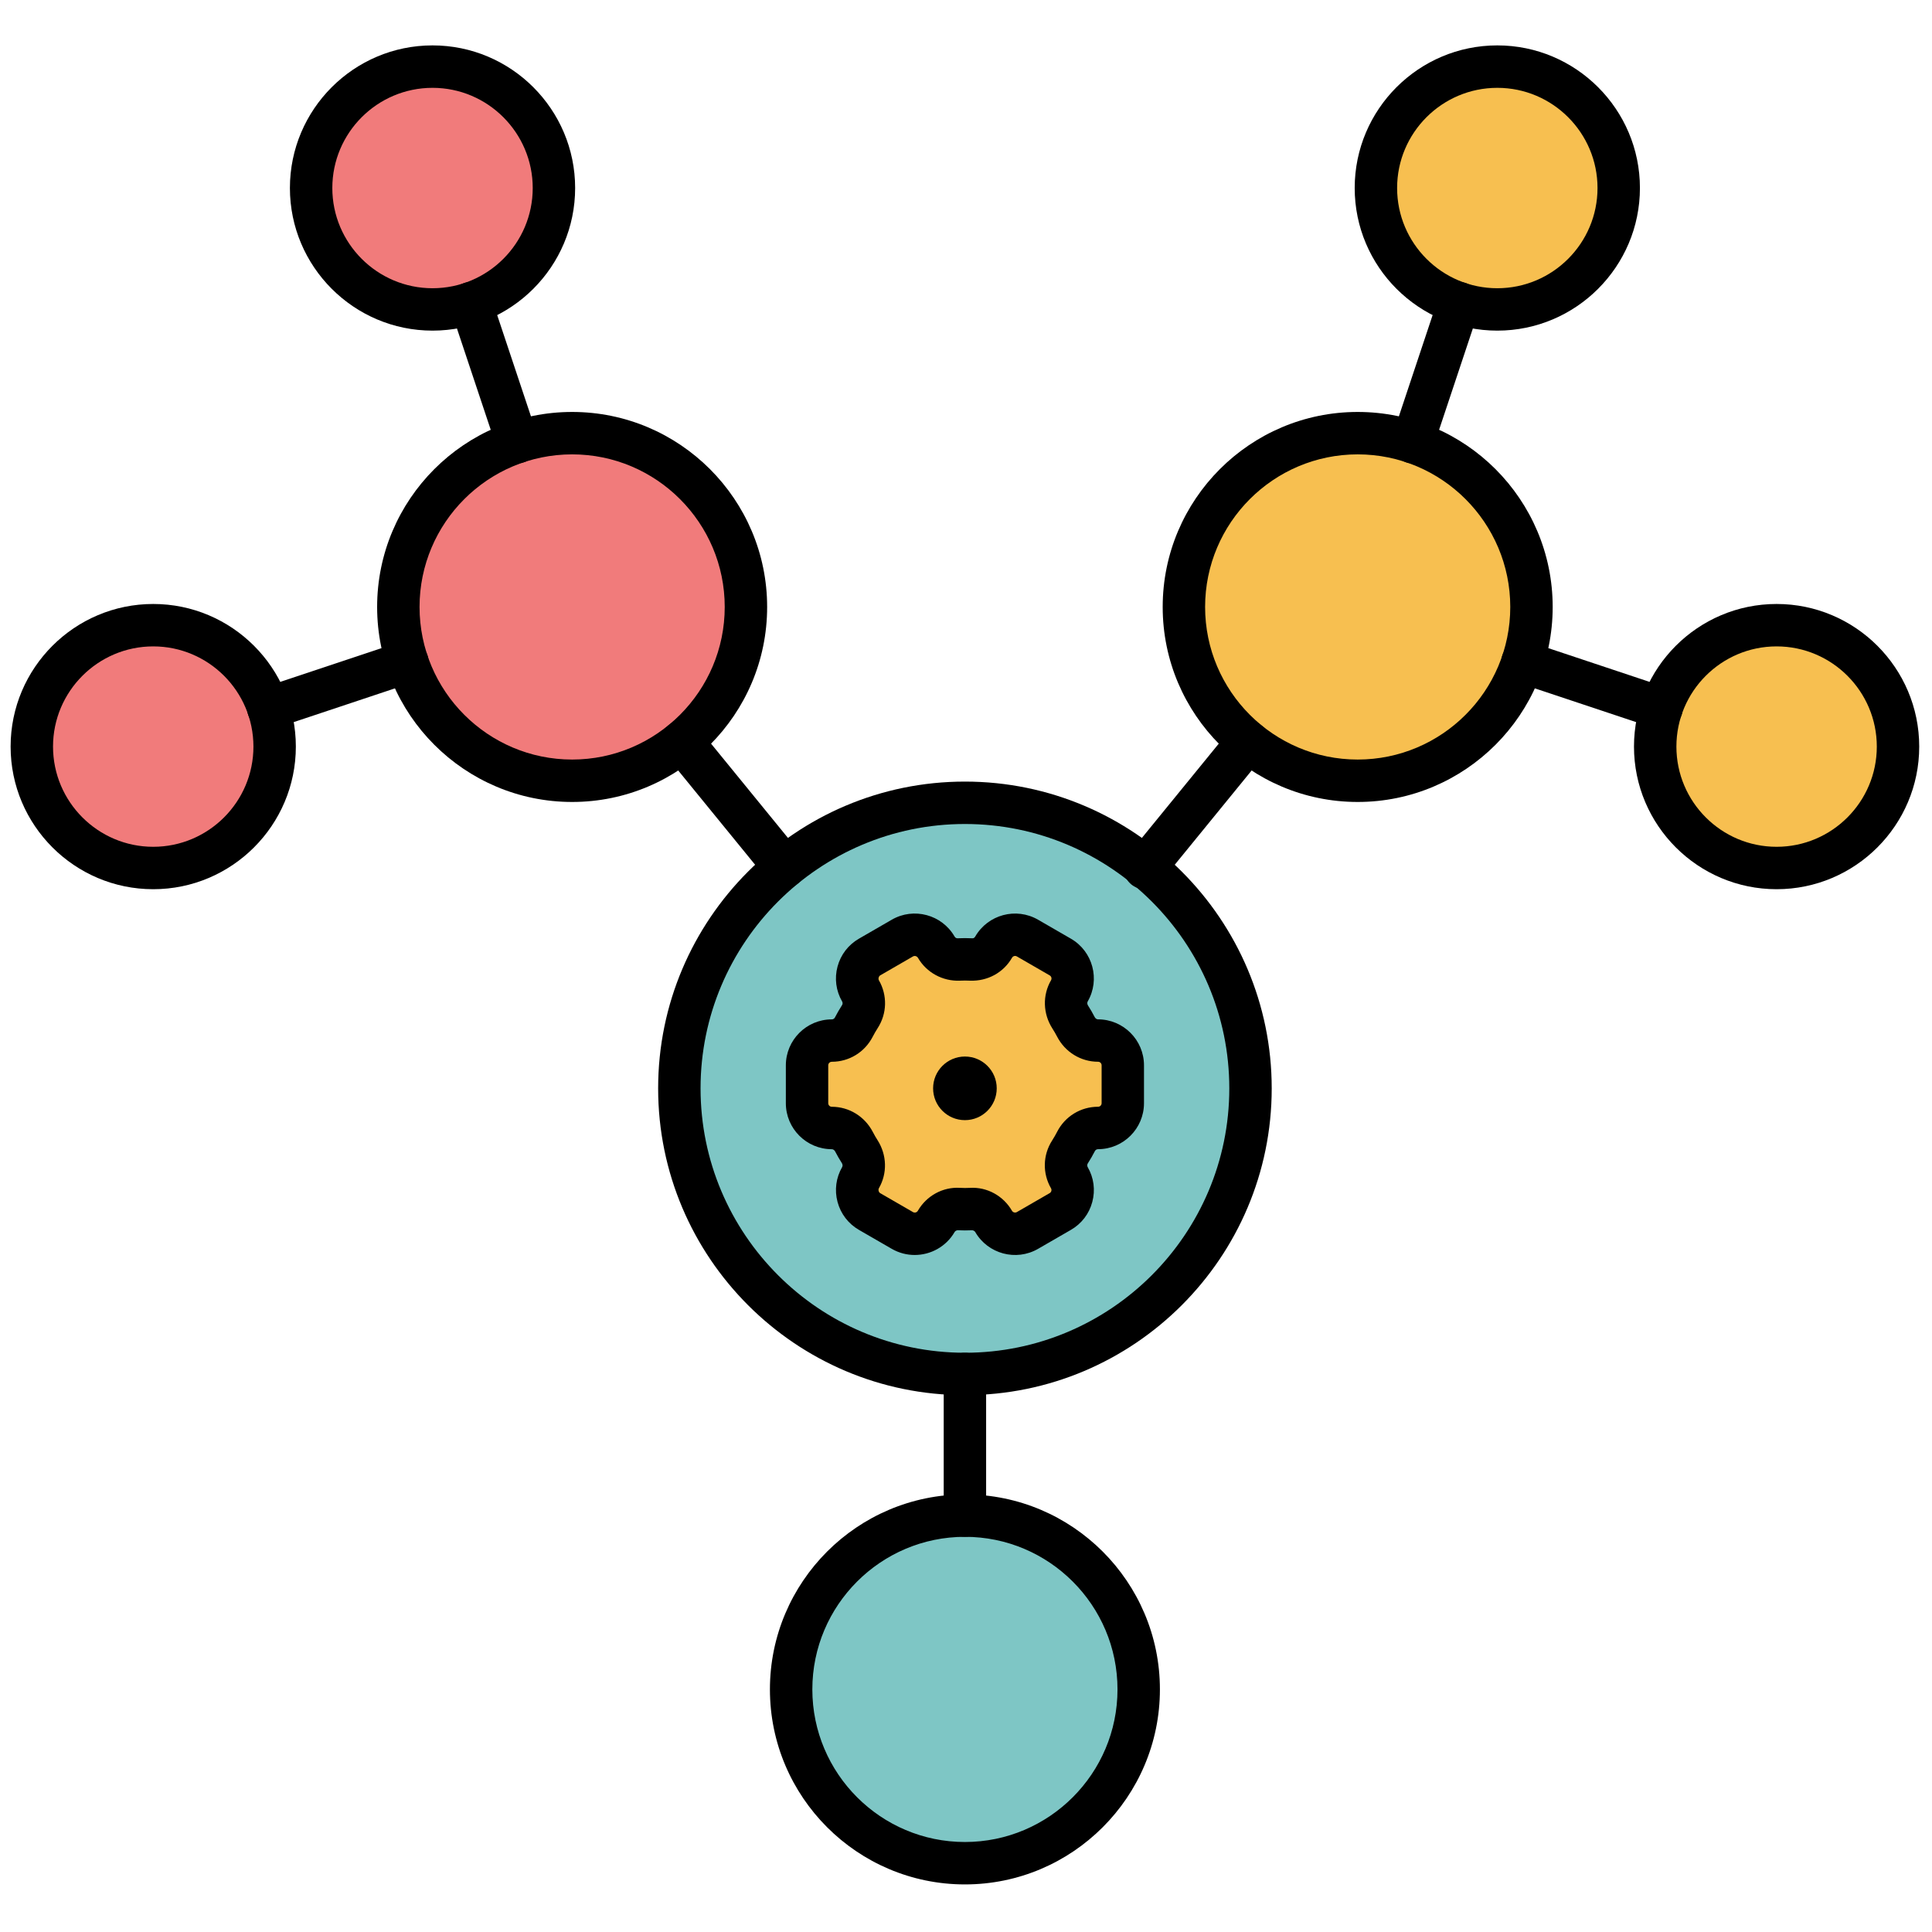
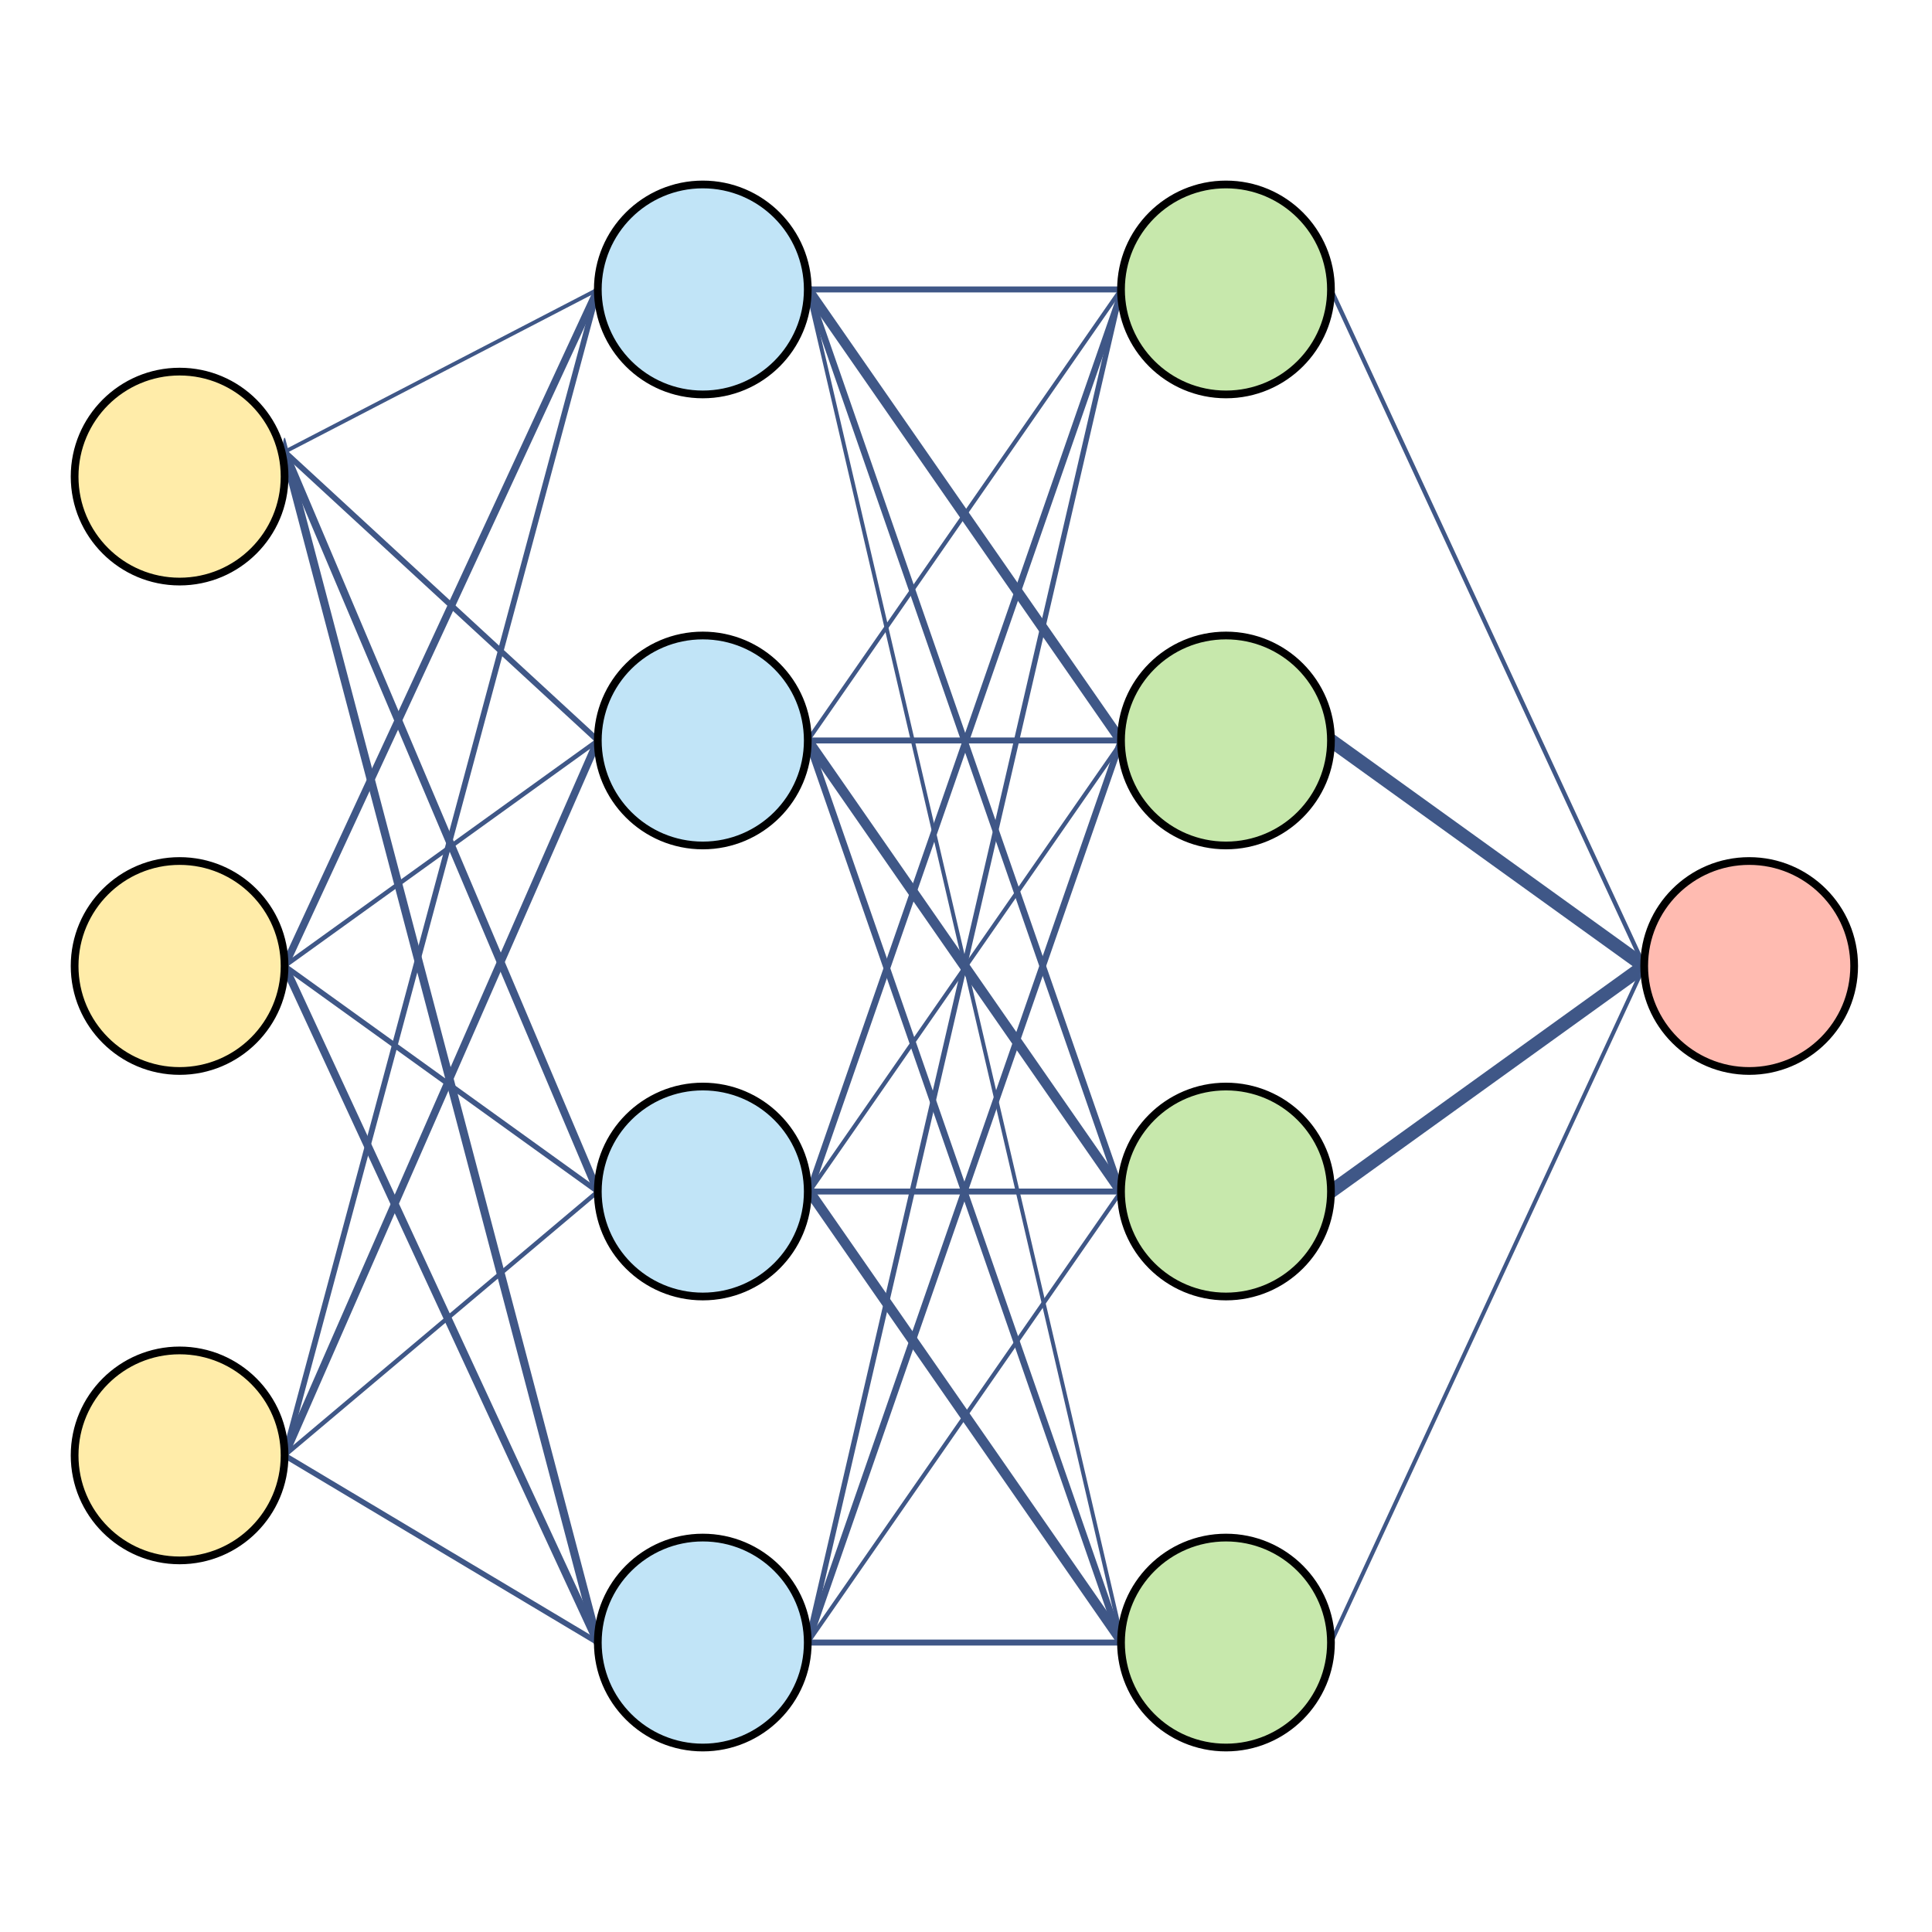
- <svg xmlns="http://www.w3.org/2000/svg" version="1.1" width="256" height="256" viewBox="0 0 256 256" xml:space="preserve">
-   <defs>
- </defs>
-   <g style="stroke: none; stroke-width: 0; stroke-dasharray: none; stroke-linecap: butt; stroke-linejoin: miter; stroke-miterlimit: 10; fill: none; fill-rule: nonzero; opacity: 1;" transform="translate(1.406593 1.406593) scale(2.81 2.81)">
-     <circle cx="44.997" cy="50.827" r="13.467" style="stroke: none; stroke-width: 1; stroke-dasharray: none; stroke-linecap: butt; stroke-linejoin: miter; stroke-miterlimit: 10; fill: rgb(126,198,197); fill-rule: nonzero; opacity: 1;" transform="  matrix(1 0 0 1 0 0) " />
-     <circle cx="26.475" cy="28.125" r="8.195" style="stroke: none; stroke-width: 1; stroke-dasharray: none; stroke-linecap: butt; stroke-linejoin: miter; stroke-miterlimit: 10; fill: rgb(241,123,123); fill-rule: nonzero; opacity: 1;" transform="  matrix(1 0 0 1 0 0) " />
-     <circle cx="6.725" cy="34.705" r="5.725" style="stroke: none; stroke-width: 1; stroke-dasharray: none; stroke-linecap: butt; stroke-linejoin: miter; stroke-miterlimit: 10; fill: rgb(241,123,123); fill-rule: nonzero; opacity: 1;" transform="  matrix(1 0 0 1 0 0) " />
-     <circle cx="19.895" cy="8.365" r="5.725" style="stroke: none; stroke-width: 1; stroke-dasharray: none; stroke-linecap: butt; stroke-linejoin: miter; stroke-miterlimit: 10; fill: rgb(241,123,123); fill-rule: nonzero; opacity: 1;" transform="  matrix(1 0 0 1 0 0) " />
-     <circle cx="63.525" cy="28.125" r="8.195" style="stroke: none; stroke-width: 1; stroke-dasharray: none; stroke-linecap: butt; stroke-linejoin: miter; stroke-miterlimit: 10; fill: rgb(247,191,80); fill-rule: nonzero; opacity: 1;" transform="  matrix(1 0 0 1 0 0) " />
-     <circle cx="83.275" cy="34.705" r="5.725" style="stroke: none; stroke-width: 1; stroke-dasharray: none; stroke-linecap: butt; stroke-linejoin: miter; stroke-miterlimit: 10; fill: rgb(247,191,80); fill-rule: nonzero; opacity: 1;" transform="  matrix(1 0 0 1 0 0) " />
-     <circle cx="70.105" cy="8.365" r="5.725" style="stroke: none; stroke-width: 1; stroke-dasharray: none; stroke-linecap: butt; stroke-linejoin: miter; stroke-miterlimit: 10; fill: rgb(247,191,80); fill-rule: nonzero; opacity: 1;" transform="  matrix(1 0 0 1 0 0) " />
-     <circle cx="44.995" cy="79.165" r="8.195" style="stroke: none; stroke-width: 1; stroke-dasharray: none; stroke-linecap: butt; stroke-linejoin: miter; stroke-miterlimit: 10; fill: rgb(126,198,197); fill-rule: nonzero; opacity: 1;" transform="  matrix(1 0 0 1 0 0) " />
-     <path d="M 45 65.288 c -7.977 0 -14.466 -6.489 -14.466 -14.466 c 0 -7.977 6.49 -14.467 14.466 -14.467 s 14.467 6.49 14.467 14.467 C 59.467 58.799 52.977 65.288 45 65.288 z M 45 38.355 c -6.874 0 -12.466 5.593 -12.466 12.467 S 38.126 63.288 45 63.288 s 12.467 -5.592 12.467 -12.466 S 51.874 38.355 45 38.355 z" style="stroke: none; stroke-width: 1; stroke-dasharray: none; stroke-linecap: butt; stroke-linejoin: miter; stroke-miterlimit: 10; fill: rgb(0,0,0); fill-rule: nonzero; opacity: 1;" transform=" matrix(1 0 0 1 0 0) " stroke-linecap="round" />
-     <path d="M 26.479 37.316 c -5.071 0 -9.196 -4.125 -9.196 -9.195 c 0 -5.071 4.125 -9.196 9.196 -9.196 c 5.07 0 9.195 4.125 9.195 9.196 C 35.675 33.191 31.55 37.316 26.479 37.316 z M 26.479 20.925 c -3.968 0 -7.196 3.228 -7.196 7.196 c 0 3.967 3.228 7.195 7.196 7.195 c 3.967 0 7.195 -3.228 7.195 -7.195 C 33.675 24.153 30.447 20.925 26.479 20.925 z" style="stroke: none; stroke-width: 1; stroke-dasharray: none; stroke-linecap: butt; stroke-linejoin: miter; stroke-miterlimit: 10; fill: rgb(0,0,0); fill-rule: nonzero; opacity: 1;" transform=" matrix(1 0 0 1 0 0) " stroke-linecap="round" />
-     <path d="M 6.725 41.43 C 3.017 41.43 0 38.413 0 34.705 s 3.017 -6.725 6.725 -6.725 s 6.725 3.017 6.725 6.725 S 10.433 41.43 6.725 41.43 z M 6.725 29.98 C 4.12 29.98 2 32.1 2 34.705 c 0 2.605 2.12 4.725 4.725 4.725 s 4.725 -2.12 4.725 -4.725 C 11.449 32.1 9.33 29.98 6.725 29.98 z" style="stroke: none; stroke-width: 1; stroke-dasharray: none; stroke-linecap: butt; stroke-linejoin: miter; stroke-miterlimit: 10; fill: rgb(0,0,0); fill-rule: nonzero; opacity: 1;" transform=" matrix(1 0 0 1 0 0) " stroke-linecap="round" />
-     <path d="M 19.895 15.09 c -3.708 0 -6.725 -3.017 -6.725 -6.725 s 3.017 -6.725 6.725 -6.725 s 6.725 3.017 6.725 6.725 S 23.603 15.09 19.895 15.09 z M 19.895 3.641 c -2.605 0 -4.725 2.12 -4.725 4.725 s 2.12 4.725 4.725 4.725 s 4.725 -2.12 4.725 -4.725 S 22.5 3.641 19.895 3.641 z" style="stroke: none; stroke-width: 1; stroke-dasharray: none; stroke-linecap: butt; stroke-linejoin: miter; stroke-miterlimit: 10; fill: rgb(0,0,0); fill-rule: nonzero; opacity: 1;" transform=" matrix(1 0 0 1 0 0) " stroke-linecap="round" />
-     <path d="M 63.521 37.316 c -5.07 0 -9.195 -4.125 -9.195 -9.195 c 0 -5.071 4.125 -9.196 9.195 -9.196 s 9.195 4.125 9.195 9.196 C 72.716 33.191 68.591 37.316 63.521 37.316 z M 63.521 20.925 c -3.968 0 -7.195 3.228 -7.195 7.196 c 0 3.967 3.228 7.195 7.195 7.195 s 7.195 -3.228 7.195 -7.195 C 70.716 24.153 67.488 20.925 63.521 20.925 z" style="stroke: none; stroke-width: 1; stroke-dasharray: none; stroke-linecap: butt; stroke-linejoin: miter; stroke-miterlimit: 10; fill: rgb(0,0,0); fill-rule: nonzero; opacity: 1;" transform=" matrix(1 0 0 1 0 0) " stroke-linecap="round" />
-     <path d="M 83.275 41.43 c -3.708 0 -6.725 -3.017 -6.725 -6.725 s 3.017 -6.725 6.725 -6.725 S 90 30.997 90 34.705 S 86.983 41.43 83.275 41.43 z M 83.275 29.98 c -2.605 0 -4.725 2.12 -4.725 4.725 c 0 2.605 2.119 4.725 4.725 4.725 S 88 37.311 88 34.705 C 88 32.1 85.881 29.98 83.275 29.98 z" style="stroke: none; stroke-width: 1; stroke-dasharray: none; stroke-linecap: butt; stroke-linejoin: miter; stroke-miterlimit: 10; fill: rgb(0,0,0); fill-rule: nonzero; opacity: 1;" transform=" matrix(1 0 0 1 0 0) " stroke-linecap="round" />
-     <path d="M 70.105 15.09 c -3.708 0 -6.725 -3.017 -6.725 -6.725 s 3.017 -6.725 6.725 -6.725 s 6.725 3.017 6.725 6.725 S 73.813 15.09 70.105 15.09 z M 70.105 3.641 c -2.605 0 -4.725 2.12 -4.725 4.725 s 2.119 4.725 4.725 4.725 s 4.725 -2.12 4.725 -4.725 S 72.711 3.641 70.105 3.641 z" style="stroke: none; stroke-width: 1; stroke-dasharray: none; stroke-linecap: butt; stroke-linejoin: miter; stroke-miterlimit: 10; fill: rgb(0,0,0); fill-rule: nonzero; opacity: 1;" transform=" matrix(1 0 0 1 0 0) " stroke-linecap="round" />
-     <path d="M 45 88.359 c -5.07 0 -9.195 -4.125 -9.195 -9.196 c 0 -5.07 4.125 -9.195 9.195 -9.195 s 9.195 4.125 9.195 9.195 C 54.195 84.234 50.07 88.359 45 88.359 z M 45 71.968 c -3.967 0 -7.195 3.228 -7.195 7.195 s 3.228 7.196 7.195 7.196 c 3.968 0 7.195 -3.229 7.195 -7.196 S 48.968 71.968 45 71.968 z" style="stroke: none; stroke-width: 1; stroke-dasharray: none; stroke-linecap: butt; stroke-linejoin: miter; stroke-miterlimit: 10; fill: rgb(0,0,0); fill-rule: nonzero; opacity: 1;" transform=" matrix(1 0 0 1 0 0) " stroke-linecap="round" />
-     <path d="M 12.153 33.896 c -0.419 0 -0.809 -0.265 -0.949 -0.684 c -0.175 -0.524 0.108 -1.09 0.632 -1.265 l 6.555 -2.185 c 0.527 -0.177 1.091 0.109 1.265 0.632 c 0.175 0.524 -0.108 1.09 -0.632 1.265 l -6.555 2.185 C 12.364 33.88 12.257 33.896 12.153 33.896 z" style="stroke: none; stroke-width: 1; stroke-dasharray: none; stroke-linecap: butt; stroke-linejoin: miter; stroke-miterlimit: 10; fill: rgb(0,0,0); fill-rule: nonzero; opacity: 1;" transform=" matrix(1 0 0 1 0 0) " stroke-linecap="round" />
-     <path d="M 23.889 21.35 c -0.419 0 -0.809 -0.265 -0.949 -0.684 l -2.186 -6.555 c -0.175 -0.524 0.108 -1.09 0.632 -1.265 c 0.525 -0.176 1.09 0.109 1.265 0.632 l 2.186 6.555 c 0.175 0.524 -0.108 1.09 -0.632 1.265 C 24.101 21.333 23.994 21.35 23.889 21.35 z" style="stroke: none; stroke-width: 1; stroke-dasharray: none; stroke-linecap: butt; stroke-linejoin: miter; stroke-miterlimit: 10; fill: rgb(0,0,0); fill-rule: nonzero; opacity: 1;" transform=" matrix(1 0 0 1 0 0) " stroke-linecap="round" />
-     <path d="M 66.111 21.35 c -0.104 0 -0.211 -0.017 -0.316 -0.052 c -0.523 -0.175 -0.807 -0.741 -0.632 -1.265 l 2.185 -6.556 c 0.174 -0.524 0.737 -0.809 1.265 -0.633 c 0.523 0.175 0.807 0.741 0.632 1.265 l -2.185 6.556 C 66.92 21.085 66.53 21.35 66.111 21.35 z" style="stroke: none; stroke-width: 1; stroke-dasharray: none; stroke-linecap: butt; stroke-linejoin: miter; stroke-miterlimit: 10; fill: rgb(0,0,0); fill-rule: nonzero; opacity: 1;" transform=" matrix(1 0 0 1 0 0) " stroke-linecap="round" />
-     <path d="M 77.848 33.896 c -0.104 0 -0.211 -0.017 -0.316 -0.052 l -6.556 -2.185 c -0.523 -0.175 -0.807 -0.741 -0.632 -1.265 c 0.174 -0.523 0.737 -0.81 1.265 -0.632 l 6.556 2.185 c 0.523 0.175 0.807 0.741 0.632 1.265 C 78.656 33.631 78.267 33.896 77.848 33.896 z" style="stroke: none; stroke-width: 1; stroke-dasharray: none; stroke-linecap: butt; stroke-linejoin: miter; stroke-miterlimit: 10; fill: rgb(0,0,0); fill-rule: nonzero; opacity: 1;" transform=" matrix(1 0 0 1 0 0) " stroke-linecap="round" />
-     <path d="M 36.488 41.388 c -0.29 0 -0.578 -0.125 -0.775 -0.368 l -4.829 -5.919 c -0.349 -0.428 -0.285 -1.058 0.143 -1.407 c 0.429 -0.348 1.059 -0.285 1.407 0.143 l 4.829 5.919 c 0.349 0.428 0.285 1.058 -0.143 1.407 C 36.934 41.314 36.71 41.388 36.488 41.388 z" style="stroke: none; stroke-width: 1; stroke-dasharray: none; stroke-linecap: butt; stroke-linejoin: miter; stroke-miterlimit: 10; fill: rgb(0,0,0); fill-rule: nonzero; opacity: 1;" transform=" matrix(1 0 0 1 0 0) " stroke-linecap="round" />
-     <path d="M 53.478 41.43 c -0.222 0 -0.445 -0.074 -0.631 -0.225 c -0.428 -0.349 -0.492 -0.979 -0.144 -1.407 l 4.861 -5.96 c 0.35 -0.428 0.979 -0.493 1.407 -0.143 c 0.428 0.349 0.492 0.979 0.144 1.407 l -4.861 5.96 C 54.056 41.305 53.768 41.43 53.478 41.43 z" style="stroke: none; stroke-width: 1; stroke-dasharray: none; stroke-linecap: butt; stroke-linejoin: miter; stroke-miterlimit: 10; fill: rgb(0,0,0); fill-rule: nonzero; opacity: 1;" transform=" matrix(1 0 0 1 0 0) " stroke-linecap="round" />
-     <path d="M 45 71.968 c -0.552 0 -1 -0.447 -1 -1 v -6.68 c 0 -0.553 0.448 -1 1 -1 s 1 0.447 1 1 v 6.68 C 46 71.521 45.552 71.968 45 71.968 z" style="stroke: none; stroke-width: 1; stroke-dasharray: none; stroke-linecap: butt; stroke-linejoin: miter; stroke-miterlimit: 10; fill: rgb(0,0,0); fill-rule: nonzero; opacity: 1;" transform=" matrix(1 0 0 1 0 0) " stroke-linecap="round" />
-     <path d="M 51.277 48.567 c -0.444 0 -0.842 -0.255 -1.046 -0.65 c -0.041 -0.079 -0.083 -0.157 -0.128 -0.234 c -0.045 -0.077 -0.091 -0.153 -0.139 -0.228 c -0.24 -0.374 -0.262 -0.847 -0.04 -1.231 c 0.323 -0.559 0.131 -1.273 -0.428 -1.596 l -1.547 -0.893 c -0.559 -0.323 -1.273 -0.131 -1.596 0.428 l 0 0.001 c -0.219 0.379 -0.631 0.602 -1.068 0.581 c -0.19 -0.009 -0.381 -0.009 -0.572 0 c -0.436 0.021 -0.848 -0.203 -1.066 -0.581 l 0 0 c -0.323 -0.559 -1.037 -0.75 -1.596 -0.428 l -1.547 0.893 c -0.559 0.323 -0.75 1.037 -0.428 1.596 l 0 0 c 0.218 0.378 0.207 0.846 -0.03 1.214 c -0.103 0.161 -0.199 0.326 -0.286 0.495 c -0.2 0.389 -0.6 0.634 -1.037 0.634 h -0.001 c -0.645 0 -1.168 0.523 -1.168 1.168 v 1.787 c 0 0.645 0.523 1.168 1.168 1.168 l 0 0 c 0.444 0 0.842 0.255 1.046 0.65 c 0.041 0.079 0.083 0.157 0.128 0.234 c 0.045 0.077 0.091 0.153 0.139 0.228 c 0.24 0.374 0.262 0.847 0.04 1.231 c -0.323 0.559 -0.131 1.273 0.428 1.596 l 1.547 0.893 c 0.559 0.323 1.273 0.131 1.596 -0.428 l 0 -0.001 c 0.219 -0.379 0.631 -0.602 1.068 -0.581 c 0.19 0.009 0.381 0.009 0.572 0 c 0.436 -0.021 0.848 0.203 1.066 0.581 l 0 0 c 0.323 0.559 1.037 0.75 1.596 0.428 l 1.547 -0.893 c 0.559 -0.323 0.75 -1.037 0.428 -1.596 l 0 0 c -0.218 -0.378 -0.207 -0.846 0.03 -1.214 c 0.103 -0.161 0.199 -0.326 0.286 -0.495 c 0.2 -0.389 0.6 -0.634 1.037 -0.634 h 0.001 c 0.645 0 1.168 -0.523 1.168 -1.168 v -1.787 C 52.445 49.09 51.922 48.567 51.277 48.567 z" style="stroke: none; stroke-width: 1; stroke-dasharray: none; stroke-linecap: butt; stroke-linejoin: miter; stroke-miterlimit: 10; fill: rgb(247,191,80); fill-rule: nonzero; opacity: 1;" transform=" matrix(1 0 0 1 0 0) " stroke-linecap="round" />
-     <path d="M 42.631 58.678 c -0.367 0 -0.739 -0.093 -1.079 -0.289 l -1.548 -0.894 c -0.501 -0.289 -0.86 -0.757 -1.01 -1.316 s -0.073 -1.145 0.217 -1.646 c 0.037 -0.064 0.016 -0.143 -0.016 -0.192 c -0.054 -0.084 -0.108 -0.173 -0.161 -0.264 c -0.056 -0.098 -0.105 -0.188 -0.151 -0.276 c -0.028 -0.055 -0.084 -0.111 -0.159 -0.111 c -1.196 0 -2.168 -0.973 -2.168 -2.168 v -1.786 c 0 -1.195 0.973 -2.168 2.168 -2.168 c 0.062 0 0.119 -0.035 0.148 -0.093 c 0.102 -0.196 0.212 -0.39 0.333 -0.577 c 0.035 -0.054 0.036 -0.12 0.004 -0.175 c -0.289 -0.501 -0.366 -1.085 -0.216 -1.645 c 0.15 -0.56 0.509 -1.027 1.011 -1.316 l 1.547 -0.894 c 1.034 -0.598 2.363 -0.242 2.961 0.793 c 0.032 0.054 0.081 0.089 0.152 0.083 c 0.224 -0.01 0.447 -0.011 0.669 0 c 0.072 0.013 0.122 -0.028 0.153 -0.082 c 0.599 -1.035 1.925 -1.392 2.962 -0.794 l 1.548 0.894 c 1.035 0.597 1.392 1.926 0.794 2.961 c -0.038 0.066 -0.017 0.144 0.016 0.193 c 0.056 0.087 0.112 0.179 0.165 0.271 c 0.048 0.083 0.099 0.176 0.147 0.27 c 0.028 0.055 0.084 0.11 0.158 0.11 c 1.195 0 2.168 0.973 2.168 2.168 v 1.786 c 0 1.195 -0.973 2.168 -2.168 2.168 c -0.063 0 -0.119 0.035 -0.148 0.092 c -0.102 0.197 -0.213 0.391 -0.333 0.578 c -0.035 0.054 -0.036 0.121 -0.005 0.176 c 0.289 0.499 0.366 1.083 0.216 1.644 c -0.149 0.56 -0.508 1.027 -1.01 1.316 l -1.548 0.894 c -1.034 0.597 -2.362 0.241 -2.961 -0.793 c -0.032 -0.056 -0.105 -0.084 -0.15 -0.083 c -0.226 0.01 -0.449 0.01 -0.672 -0.001 c -0.053 0 -0.119 0.028 -0.15 0.082 C 44.112 58.289 43.381 58.678 42.631 58.678 z M 42.634 44.578 c -0.028 0 -0.057 0.007 -0.083 0.022 l -1.547 0.894 c -0.069 0.04 -0.101 0.161 -0.061 0.229 c 0.407 0.707 0.386 1.571 -0.056 2.256 c -0.085 0.133 -0.165 0.27 -0.237 0.41 c -0.374 0.727 -1.112 1.178 -1.926 1.178 c -0.093 0 -0.169 0.075 -0.169 0.168 v 1.786 c 0 0.093 0.076 0.168 0.168 0.168 c 0.813 0 1.555 0.456 1.935 1.19 l 0.109 0.2 c 0.032 0.055 0.071 0.118 0.11 0.18 c 0.447 0.699 0.472 1.568 0.066 2.272 c -0.041 0.069 -0.008 0.191 0.06 0.23 l 1.548 0.894 c 0.081 0.047 0.184 0.019 0.23 -0.062 c 0.407 -0.705 1.173 -1.129 1.981 -1.081 c 0.162 0.01 0.321 0.009 0.479 0.001 c 0.801 -0.049 1.571 0.374 1.979 1.082 c 0.045 0.077 0.149 0.104 0.229 0.06 l 1.548 -0.894 c 0.08 -0.046 0.108 -0.149 0.062 -0.229 c -0.407 -0.706 -0.387 -1.57 0.055 -2.255 c 0.086 -0.134 0.164 -0.271 0.236 -0.411 c 0.373 -0.727 1.112 -1.178 1.928 -1.178 c 0.093 0 0.168 -0.075 0.168 -0.168 v -1.786 c 0 -0.093 -0.075 -0.168 -0.168 -0.168 c -0.814 0 -1.557 -0.457 -1.935 -1.192 c -0.032 -0.063 -0.067 -0.126 -0.104 -0.189 c -0.04 -0.069 -0.077 -0.13 -0.115 -0.188 c -0.447 -0.7 -0.471 -1.57 -0.063 -2.274 c 0.045 -0.079 0.018 -0.182 -0.063 -0.229 l -1.548 -0.894 c -0.082 -0.047 -0.183 -0.02 -0.23 0.063 c -0.406 0.706 -1.159 1.111 -1.982 1.08 c -0.156 -0.008 -0.315 -0.008 -0.474 0 c -0.803 0.034 -1.572 -0.375 -1.979 -1.079 C 42.75 44.609 42.693 44.578 42.634 44.578 z" style="stroke: none; stroke-width: 1; stroke-dasharray: none; stroke-linecap: butt; stroke-linejoin: miter; stroke-miterlimit: 10; fill: rgb(0,0,0); fill-rule: nonzero; opacity: 1;" transform=" matrix(1 0 0 1 0 0) " stroke-linecap="round" />
-     <circle cx="45" cy="50.82" r="1.5" style="stroke: none; stroke-width: 1; stroke-dasharray: none; stroke-linecap: butt; stroke-linejoin: miter; stroke-miterlimit: 10; fill: rgb(0,0,0); fill-rule: nonzero; opacity: 1;" transform="  matrix(1 0 0 1 0 0) " />
+ <svg xmlns="http://www.w3.org/2000/svg" id="emrxcO73jtR1" viewBox="0 0 500 500" shape-rendering="geometricPrecision" text-rendering="geometricPrecision" project-id="fefc1866cd274948aa72f2ce09e00570" export-id="49965036851246b6999026c8caea8c5e" cached="false" width="500" height="500">
+   <g transform="translate(.000001 0)">
+     <line x1="-40.533" y1="21.021" x2="40.533" y2="-21.021" transform="translate(114.181 95.92817)" fill="none" stroke="#3f5787" stroke-linecap="round" />
+     <line x1="-40.533" y1="21.021" x2="40.533" y2="-21.021" transform="matrix(.999992 0 0-4.553039 114.1807 212.6565)" fill="none" stroke="#3f5787" stroke-linecap="round" />
+     <line x1="-40.533" y1="21.021" x2="40.533" y2="-21.021" transform="matrix(1.000001 0 0-1.776519 114.181 154.2923)" fill="none" stroke="#3f5787" stroke-linecap="round" />
+     <line x1="-40.533" y1="21.021" x2="40.533" y2="-21.021" transform="matrix(.999992 0 0-7.329559 114.1807 271.0206)" fill="none" stroke="#3f5787" stroke-linecap="round" />
  </g>
+   <g transform="translate(.000016 126.6586)">
+     <line x1="-40.533" y1="26.192" x2="40.533" y2="-21.021" transform="matrix(1 0 0 1.236205 114.181 90.96299)" fill="none" stroke="#3f5787" stroke-linecap="round" />
+     <line x1="-40.533" y1="19.54" x2="40.533" y2="-21.021" transform="matrix(.999992 0 0-4.316835 114.1807 207.6913)" fill="none" stroke="#3f5787" stroke-linecap="round" />
+     <line x1="-40.533" y1="16.87" x2="40.533" y2="-21.021" transform="matrix(1.000001 0 0-1.540315 114.181 149.3271)" fill="none" stroke="#3f5787" stroke-linecap="round" />
+     <line x1="-40.533" y1="22.614" x2="40.533" y2="-21.021" transform="matrix(.999992 0 0 4.012724 114.1807 32.59886)" fill="none" stroke="#3f5787" stroke-linecap="round" />
+   </g>
+   <g transform="translate(.000016 253.3172)">
+     <line x1="-40.533" y1="26.192" x2="40.533" y2="-29.054" transform="matrix(1 0 0 1.236205 114.181 90.96299)" fill="none" stroke="#3f5787" stroke-linecap="round" />
+     <line x1="-40.533" y1="19.54" x2="40.533" y2="89.441" transform="matrix(.999992 0 0-4.316835 114.1807 207.6913)" fill="none" stroke="#3f5787" stroke-linecap="round" />
+     <line x1="-40.533" y1="16.87" x2="40.533" y2="-14.574" transform="matrix(1.000001 0 0-1.540315 114.181 149.3271)" fill="none" stroke="#3f5787" stroke-linecap="round" />
+     <line x1="-40.533" y1="22.525" x2="40.533" y2="-21.021" transform="matrix(.999992 0 0 4.248929 114.1807 27.63368)" fill="none" stroke="#3f5787" stroke-linecap="round" />
+   </g>
+   <g transform="translate(135.4023 311.6814)">
+     <line x1="-40.533" y1="18.159" x2="40.533" y2="-76.266" transform="matrix(1 0 0 1.236205 114.181 90.96299)" fill="none" stroke="#3f5787" stroke-linecap="round" />
+     <line x1="-40.533" y1="21.84" x2="40.533" y2="102.961" transform="matrix(.999992 0 0-4.316835 114.1807 207.6913)" fill="none" stroke="#3f5787" stroke-linecap="round" />
+     <line x1="-40.533" y1="23.317" x2="40.533" y2="23.317" transform="matrix(1.000001 0 0-1.540315 114.181 149.3271)" fill="none" stroke="#3f5787" stroke-linecap="round" />
+     <line x1="-40.533" y1="20.188" x2="40.534" y2="-34.757" transform="matrix(.999992 0 0 4.248929 114.1807 27.63368)" fill="none" stroke="#3f5787" stroke-linecap="round" />
+   </g>
+   <g transform="translate(135.819 194.953)">
+     <line x1="-40.533" y1="18.159" x2="40.533" y2="-76.266" transform="matrix(1 0 0 1.236205 114.181 90.96299)" fill="none" stroke="#3f5787" stroke-linecap="round" />
+     <line x1="-40.533" y1="21.84" x2="40.534" y2="-5.2" transform="matrix(.999992 0 0-4.316835 114.1807 207.6913)" fill="none" stroke="#3f5787" stroke-linecap="round" />
+     <line x1="-40.533" y1="23.317" x2="40.533" y2="23.317" transform="matrix(1.000001 0 0-1.540315 114.181 149.3271)" fill="none" stroke="#3f5787" stroke-linecap="round" />
+     <line x1="-40.533" y1="20.188" x2="40.534" y2="-34.757" transform="matrix(.999992 0 0 4.248929 114.1807 27.63368)" fill="none" stroke="#3f5787" stroke-linecap="round" />
+   </g>
+   <g transform="translate(135.4017 78.2247)">
+     <line x1="-40.533" y1="18.159" x2="40.533" y2="-76.266" transform="matrix(1 0 0 1.236205 114.181 90.96299)" fill="none" stroke="#3f5787" stroke-linecap="round" />
+     <line x1="-40.533" y1="21.84" x2="40.534" y2="-5.2" transform="matrix(.999992 0 0-4.316835 114.1807 207.6913)" fill="none" stroke="#3f5787" stroke-linecap="round" />
+     <line x1="-40.533" y1="23.317" x2="40.533" y2="23.317" transform="matrix(1.000001 0 0-1.540315 114.181 149.3271)" fill="none" stroke="#3f5787" stroke-linecap="round" />
+     <line x1="-40.533" y1="20.188" x2="40.533" y2="75.133" transform="matrix(.999992 0 0 4.248929 114.1807 27.63368)" fill="none" stroke="#3f5787" stroke-linecap="round" />
+   </g>
+   <g transform="translate(135.401-38.50366)">
+     <line x1="-40.533" y1="18.159" x2="40.951" y2="301.433" transform="matrix(1 0 0 1.236205 114.181 90.96299)" fill="none" stroke="#3f5787" stroke-linecap="round" />
+     <line x1="-40.533" y1="21.84" x2="40.534" y2="-5.2" transform="matrix(.999992 0 0-4.316835 114.1807 207.6913)" fill="none" stroke="#3f5787" stroke-linecap="round" />
+     <line x1="-40.533" y1="23.317" x2="40.533" y2="23.317" transform="matrix(1.000001 0 0-1.540315 114.181 149.3271)" fill="none" stroke="#3f5787" stroke-linecap="round" />
+     <line x1="-40.533" y1="20.188" x2="40.533" y2="75.133" transform="matrix(.999992 0 0 4.248929 114.1807 27.63368)" fill="none" stroke="#3f5787" stroke-linecap="round" />
+   </g>
+   <g transform="translate(351.8712 136.5888)">
+     <line x1="-40.533" y1="18.159" x2="-121.6" y2="159.796" transform="matrix(1 0 0 1.236205 114.181 90.96299)" fill="none" stroke="#3f5787" stroke-linecap="round" />
+     <line x1="-40.533" y1="21.84" x2="-121.6" y2="35.36" transform="matrix(.999992 0 0-4.316835 114.1807 207.6913)" fill="none" stroke="#3f5787" stroke-linecap="round" />
+     <line x1="-40.533" y1="23.317" x2="-121.6" y2="136.99" transform="matrix(1.000001 0 0-1.540315 114.181 149.3271)" fill="none" stroke="#3f5787" stroke-linecap="round" />
+     <line x1="-40.533" y1="20.188" x2="-121.6" y2="33.924" transform="matrix(.999992 0 0 4.248929 114.1807 27.63368)" fill="none" stroke="#3f5787" stroke-linecap="round" />
+   </g>
+   <g transform="translate(-29.97837-.749466)">
+     <ellipse rx="27.168" ry="27.168" transform="translate(76.4582 250.7495)" fill="#ffeca9" stroke="#000" stroke-width="2" />
+     <ellipse rx="27.168" ry="27.168" transform="translate(76.4582 377.4081)" fill="#ffeca9" stroke="#000" stroke-width="2" />
+     <ellipse rx="27.168" ry="27.168" transform="translate(76.45822 124.0908)" fill="#ffeca9" stroke="#000" stroke-width="2" />
+   </g>
+   <g transform="translate(-9.659976-6.651436)">
+     <ellipse rx="27.168" ry="27.168" transform="translate(191.5422 198.2873)" fill="#c1e4f7" stroke="#000" stroke-width="2" />
+     <ellipse rx="27.168" ry="27.168" transform="translate(191.5422 431.7439)" fill="#c1e4f7" stroke="#000" stroke-width="2" />
+     <ellipse rx="27.168" ry="27.168" transform="translate(191.5422 315.0156)" fill="#c1e4f7" stroke="#000" stroke-width="2" />
+     <ellipse rx="27.168" ry="27.168" transform="translate(191.5422 81.55899)" fill="#c1e4f7" stroke="#000" stroke-width="2" />
+   </g>
+   <g transform="translate(125.7423-6.651436)">
+     <ellipse rx="27.168" ry="27.168" transform="translate(191.5422 198.2873)" fill="#c7e8ac" stroke="#000" stroke-width="2" />
+     <ellipse rx="27.168" ry="27.168" transform="translate(191.5422 431.7439)" fill="#c7e8ac" stroke="#000" stroke-width="2" />
+     <ellipse rx="27.168" ry="27.168" transform="translate(191.5422 315.0156)" fill="#c7e8ac" stroke="#000" stroke-width="2" />
+     <ellipse rx="27.168" ry="27.168" transform="translate(191.5422 81.55899)" fill="#c7e8ac" stroke="#000" stroke-width="2" />
+   </g>
+   <ellipse rx="27.168" ry="27.168" transform="translate(452.6868 250)" fill="#ffbbb1" stroke="#000" stroke-width="2" />
</svg>
